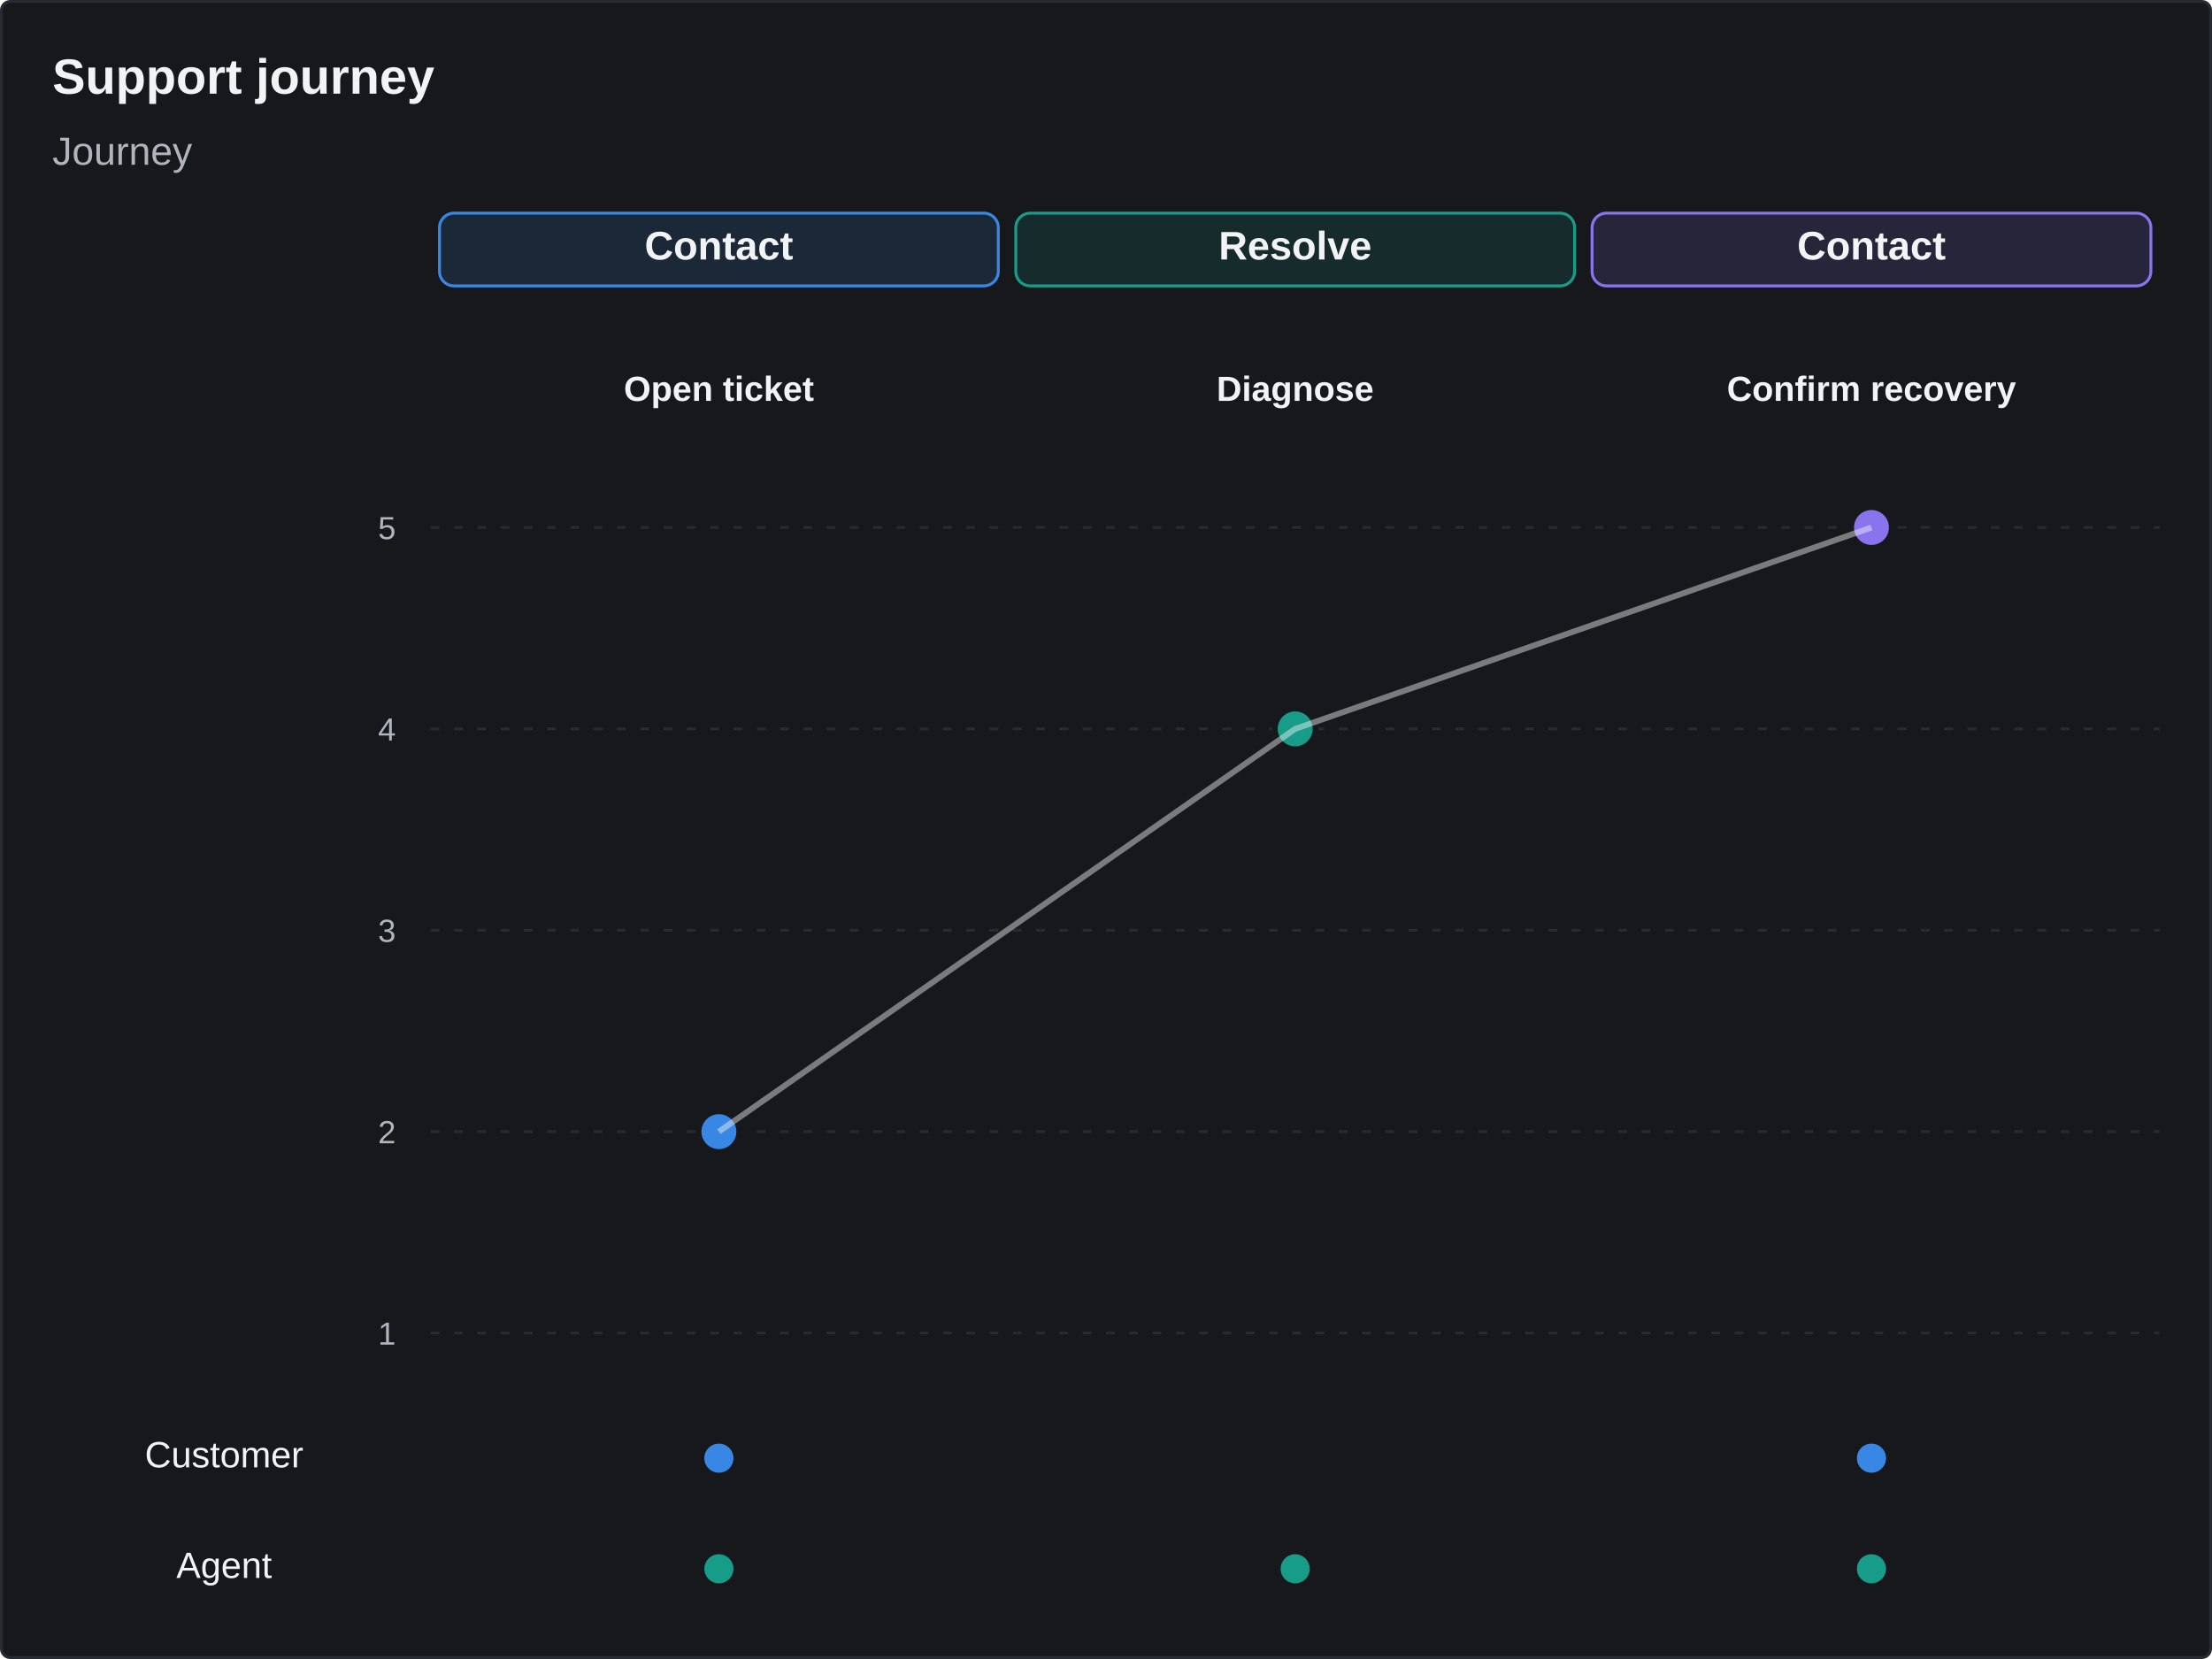
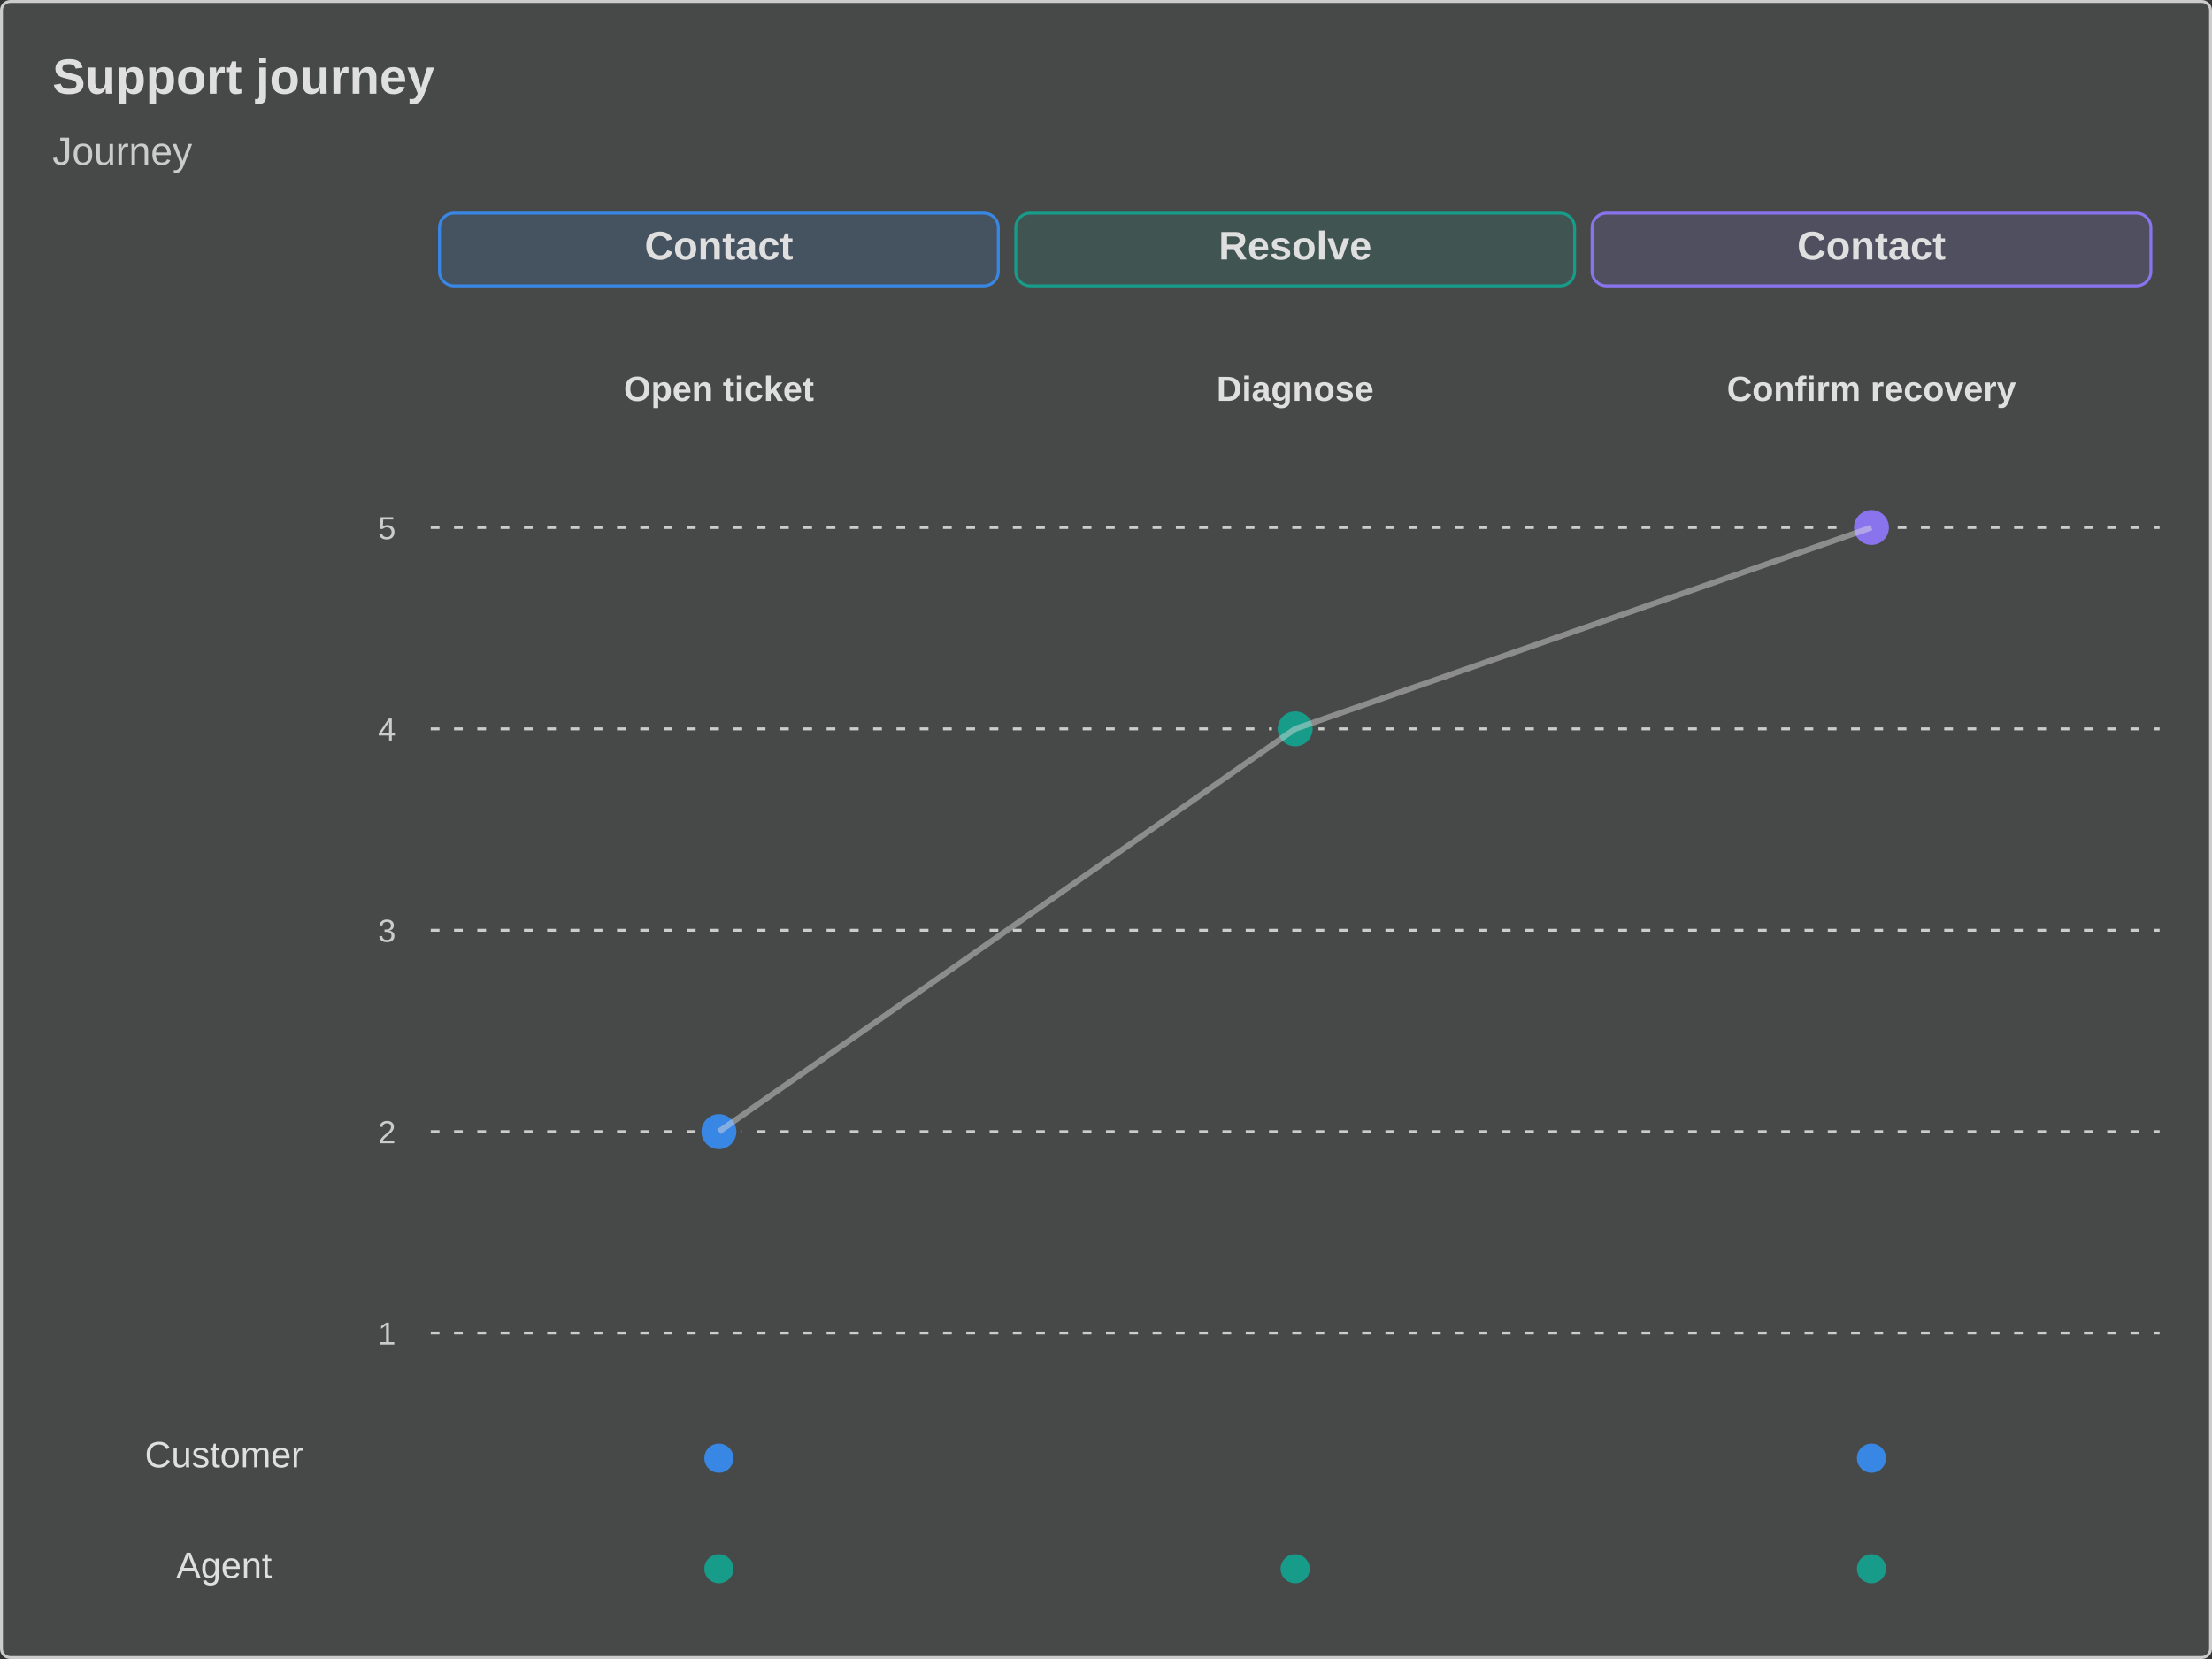
- <svg xmlns="http://www.w3.org/2000/svg" id="cfx-visual-89ea2058" width="760" height="570" viewBox="0 0 760 570" role="img" aria-labelledby="cfx-visual-89ea2058-title cfx-visual-89ea2058-desc" preserveAspectRatio="xMidYMid meet" shape-rendering="geometricPrecision" text-rendering="geometricPrecision" data-cfx-look="graphite" style="max-width:100%;height:auto;display:block" data-cfx-label-layout="measured" data-cfx-label-count="15" data-cfx-label-dropped="0">
+ <svg xmlns="http://www.w3.org/2000/svg" id="cfx-visual-74ad857d" width="760" height="570" viewBox="0 0 760 570" role="img" aria-labelledby="cfx-visual-74ad857d-title cfx-visual-74ad857d-desc" preserveAspectRatio="xMidYMid meet" shape-rendering="geometricPrecision" text-rendering="geometricPrecision" data-cfx-look="graphite" style="max-width:100%;height:auto;display:block" data-cfx-label-layout="measured" data-cfx-label-count="15" data-cfx-label-dropped="0">
  <defs>
-     <style>#cfx-visual-89ea2058 .cfx-guide-stroke,#cfx-visual-89ea2058 .cfx-premium-stroke{vector-effect:non-scaling-stroke;shape-rendering:geometricPrecision}#cfx-visual-89ea2058 text{text-rendering:geometricPrecision;-webkit-font-smoothing:antialiased}</style>
-     <clipPath id="cfx-visual-89ea2058-visualCardClip">
+     <style>#cfx-visual-74ad857d .cfx-guide-stroke,#cfx-visual-74ad857d .cfx-premium-stroke{vector-effect:non-scaling-stroke;shape-rendering:geometricPrecision}#cfx-visual-74ad857d text{text-rendering:geometricPrecision;-webkit-font-smoothing:antialiased}</style>
+     <clipPath id="cfx-visual-74ad857d-visualCardClip">
      <rect x="0" y="0" width="760" height="570" rx="3" />
    </clipPath>
  </defs>
-   <rect data-cfx-role="visual-card" class="cfx-guide-stroke" x="0.5" y="0.5" width="759" height="569" rx="3" fill="#16181C" stroke="#272A30" />
-   <text data-cfx-role="visual-title" x="18" y="32.187" fill="#F2F3F5" font-family="Calibri, Carlito, Segoe UI, Arial, system-ui, sans-serif" font-size="17" font-weight="700" data-cfx-label-original="Support journey" data-cfx-label-status="placed" data-cfx-label-x="18" data-cfx-label-y="16" data-cfx-label-width="114.542" data-cfx-label-height="20.752">Support journey</text>
-   <text data-cfx-role="visual-subtitle" x="18" y="56.606" fill="#B0B4BC" font-family="Calibri, Carlito, Segoe UI, Arial, system-ui, sans-serif" font-size="13.5" data-cfx-label-original="Journey" data-cfx-label-status="placed" data-cfx-label-x="18" data-cfx-label-y="43.752" data-cfx-label-width="43.058" data-cfx-label-height="16.479">Journey</text>
-   <line x1="148" x2="742" y1="458" y2="458" stroke="#272A30" stroke-dasharray="3 5" />
-   <text data-cfx-role="journey-score-tick" x="136" y="462" text-anchor="end" fill="#B0B4BC" font-family="Calibri, Carlito, Segoe UI, Arial, system-ui, sans-serif" font-size="11" font-weight="400" data-cfx-label-original="1" data-cfx-label-status="placed" data-cfx-label-x="130.425" data-cfx-label-y="451.526" data-cfx-label-width="5.575" data-cfx-label-height="13.428">1</text>
-   <line x1="148" x2="742" y1="388.808" y2="388.808" stroke="#272A30" stroke-dasharray="3 5" />
-   <text data-cfx-role="journey-score-tick" x="136" y="392.808" text-anchor="end" fill="#B0B4BC" font-family="Calibri, Carlito, Segoe UI, Arial, system-ui, sans-serif" font-size="11" font-weight="400" data-cfx-label-original="2" data-cfx-label-status="placed" data-cfx-label-x="130.425" data-cfx-label-y="382.334" data-cfx-label-width="5.575" data-cfx-label-height="13.428">2</text>
-   <line x1="148" x2="742" y1="319.616" y2="319.616" stroke="#272A30" stroke-dasharray="3 5" />
-   <text data-cfx-role="journey-score-tick" x="136" y="323.616" text-anchor="end" fill="#B0B4BC" font-family="Calibri, Carlito, Segoe UI, Arial, system-ui, sans-serif" font-size="11" font-weight="400" data-cfx-label-original="3" data-cfx-label-status="placed" data-cfx-label-x="130.425" data-cfx-label-y="313.142" data-cfx-label-width="5.575" data-cfx-label-height="13.428">3</text>
-   <line x1="148" x2="742" y1="250.424" y2="250.424" stroke="#272A30" stroke-dasharray="3 5" />
-   <text data-cfx-role="journey-score-tick" x="136" y="254.424" text-anchor="end" fill="#B0B4BC" font-family="Calibri, Carlito, Segoe UI, Arial, system-ui, sans-serif" font-size="11" font-weight="400" data-cfx-label-original="4" data-cfx-label-status="placed" data-cfx-label-x="130.425" data-cfx-label-y="243.95" data-cfx-label-width="5.575" data-cfx-label-height="13.428">4</text>
-   <line x1="148" x2="742" y1="181.231" y2="181.231" stroke="#272A30" stroke-dasharray="3 5" />
-   <text data-cfx-role="journey-score-tick" x="136" y="185.231" text-anchor="end" fill="#B0B4BC" font-family="Calibri, Carlito, Segoe UI, Arial, system-ui, sans-serif" font-size="11" font-weight="400" data-cfx-label-original="5" data-cfx-label-status="placed" data-cfx-label-x="130.425" data-cfx-label-y="174.757" data-cfx-label-width="5.575" data-cfx-label-height="13.428">5</text>
+   <rect data-cfx-role="visual-background" width="100%" height="100%" fill="#333333" />
+   <rect data-cfx-role="visual-card" class="cfx-guide-stroke" x="0.5" y="0.5" width="759" height="569" rx="3" fill="#474949" stroke="#CCCCCC" />
+   <text data-cfx-role="visual-title" x="18" y="32.187" fill="#E0DFDF" font-family="Calibri, Carlito, Segoe UI, Arial, system-ui, sans-serif" font-size="17" font-weight="700" data-cfx-label-original="Support journey" data-cfx-label-status="placed" data-cfx-label-x="18" data-cfx-label-y="16" data-cfx-label-width="114.542" data-cfx-label-height="20.752">Support journey</text>
+   <text data-cfx-role="visual-subtitle" x="18" y="56.606" fill="#CCCCCC" font-family="Calibri, Carlito, Segoe UI, Arial, system-ui, sans-serif" font-size="13.5" data-cfx-label-original="Journey" data-cfx-label-status="placed" data-cfx-label-x="18" data-cfx-label-y="43.752" data-cfx-label-width="43.058" data-cfx-label-height="16.479">Journey</text>
+   <line x1="148" x2="742" y1="458" y2="458" stroke="#CCCCCC" stroke-dasharray="3 5" />
+   <text data-cfx-role="journey-score-tick" x="136" y="462" text-anchor="end" fill="#CCCCCC" font-family="Calibri, Carlito, Segoe UI, Arial, system-ui, sans-serif" font-size="11" font-weight="400" data-cfx-label-original="1" data-cfx-label-status="placed" data-cfx-label-x="130.425" data-cfx-label-y="451.526" data-cfx-label-width="5.575" data-cfx-label-height="13.428">1</text>
+   <line x1="148" x2="742" y1="388.808" y2="388.808" stroke="#CCCCCC" stroke-dasharray="3 5" />
+   <text data-cfx-role="journey-score-tick" x="136" y="392.808" text-anchor="end" fill="#CCCCCC" font-family="Calibri, Carlito, Segoe UI, Arial, system-ui, sans-serif" font-size="11" font-weight="400" data-cfx-label-original="2" data-cfx-label-status="placed" data-cfx-label-x="130.425" data-cfx-label-y="382.334" data-cfx-label-width="5.575" data-cfx-label-height="13.428">2</text>
+   <line x1="148" x2="742" y1="319.616" y2="319.616" stroke="#CCCCCC" stroke-dasharray="3 5" />
+   <text data-cfx-role="journey-score-tick" x="136" y="323.616" text-anchor="end" fill="#CCCCCC" font-family="Calibri, Carlito, Segoe UI, Arial, system-ui, sans-serif" font-size="11" font-weight="400" data-cfx-label-original="3" data-cfx-label-status="placed" data-cfx-label-x="130.425" data-cfx-label-y="313.142" data-cfx-label-width="5.575" data-cfx-label-height="13.428">3</text>
+   <line x1="148" x2="742" y1="250.424" y2="250.424" stroke="#CCCCCC" stroke-dasharray="3 5" />
+   <text data-cfx-role="journey-score-tick" x="136" y="254.424" text-anchor="end" fill="#CCCCCC" font-family="Calibri, Carlito, Segoe UI, Arial, system-ui, sans-serif" font-size="11" font-weight="400" data-cfx-label-original="4" data-cfx-label-status="placed" data-cfx-label-x="130.425" data-cfx-label-y="243.95" data-cfx-label-width="5.575" data-cfx-label-height="13.428">4</text>
+   <line x1="148" x2="742" y1="181.231" y2="181.231" stroke="#CCCCCC" stroke-dasharray="3 5" />
+   <text data-cfx-role="journey-score-tick" x="136" y="185.231" text-anchor="end" fill="#CCCCCC" font-family="Calibri, Carlito, Segoe UI, Arial, system-ui, sans-serif" font-size="11" font-weight="400" data-cfx-label-original="5" data-cfx-label-status="placed" data-cfx-label-x="130.425" data-cfx-label-y="174.757" data-cfx-label-width="5.575" data-cfx-label-height="13.428">5</text>
  <g data-cfx-role="journey-task" data-task-id="task-0" data-section-id="section-0" data-score="2">
    <rect x="151" y="73.231" width="192" height="25" rx="5" fill="rgba(57,135,229,0.141)" stroke="#3987E5" />
    <g data-cfx-role="journey-section">
-       <text x="247" y="89.163" text-anchor="middle" fill="#F2F3F5" font-family="Calibri, Carlito, Segoe UI, Arial, system-ui, sans-serif" font-size="13.714" font-weight="700" data-cfx-label-original="Contact" data-cfx-label-status="placed" data-cfx-label-x="225.127" data-cfx-label-y="76.105" data-cfx-label-width="43.747" data-cfx-label-height="16.741">Contact</text>
+       <text x="247" y="89.163" text-anchor="middle" fill="#E0DFDF" font-family="Calibri, Carlito, Segoe UI, Arial, system-ui, sans-serif" font-size="13.714" font-weight="700" data-cfx-label-original="Contact" data-cfx-label-status="placed" data-cfx-label-x="225.127" data-cfx-label-y="76.105" data-cfx-label-width="43.747" data-cfx-label-height="16.741">Contact</text>
    </g>
    <g data-cfx-role="journey-task-label">
-       <text x="247" y="137.734" text-anchor="middle" fill="#F2F3F5" font-family="Calibri, Carlito, Segoe UI, Arial, system-ui, sans-serif" font-size="12" font-weight="600" data-cfx-label-original="Open ticket" data-cfx-label-status="placed" data-cfx-label-x="218.327" data-cfx-label-y="126.308" data-cfx-label-width="57.346" data-cfx-label-height="14.648">Open ticket</text>
+       <text x="247" y="137.734" text-anchor="middle" fill="#E0DFDF" font-family="Calibri, Carlito, Segoe UI, Arial, system-ui, sans-serif" font-size="12" font-weight="600" data-cfx-label-original="Open ticket" data-cfx-label-status="placed" data-cfx-label-x="218.327" data-cfx-label-y="126.308" data-cfx-label-width="57.346" data-cfx-label-height="14.648">Open ticket</text>
    </g>
-     <circle data-cfx-role="journey-score" cx="247" cy="388.808" r="7" fill="#3987E5" stroke="#16181C" stroke-width="2" />
+     <circle data-cfx-role="journey-score" cx="247" cy="388.808" r="7" fill="#3987E5" stroke="#474949" stroke-width="2" />
    <g data-cfx-role="journey-actor-label">
-       <text x="77" y="504.146" text-anchor="middle" fill="#F2F3F5" font-family="Calibri, Carlito, Segoe UI, Arial, system-ui, sans-serif" font-size="12.571" font-weight="500" data-cfx-label-original="Customer" data-cfx-label-status="placed" data-cfx-label-x="52.26" data-cfx-label-y="492.177" data-cfx-label-width="49.48" data-cfx-label-height="15.345">Customer</text>
+       <text x="77" y="504.146" text-anchor="middle" fill="#E0DFDF" font-family="Calibri, Carlito, Segoe UI, Arial, system-ui, sans-serif" font-size="12.571" font-weight="500" data-cfx-label-original="Customer" data-cfx-label-status="placed" data-cfx-label-x="52.26" data-cfx-label-y="492.177" data-cfx-label-width="49.48" data-cfx-label-height="15.345">Customer</text>
    </g>
    <circle data-cfx-role="journey-actor-membership" data-actor="Customer" cx="247" cy="501" r="5" fill="#3987E5" />
    <g data-cfx-role="journey-actor-label">
-       <text x="77" y="542.146" text-anchor="middle" fill="#F2F3F5" font-family="Calibri, Carlito, Segoe UI, Arial, system-ui, sans-serif" font-size="12.571" font-weight="500" data-cfx-label-original="Agent" data-cfx-label-status="placed" data-cfx-label-x="61.98" data-cfx-label-y="530.177" data-cfx-label-width="30.04" data-cfx-label-height="15.345">Agent</text>
+       <text x="77" y="542.146" text-anchor="middle" fill="#E0DFDF" font-family="Calibri, Carlito, Segoe UI, Arial, system-ui, sans-serif" font-size="12.571" font-weight="500" data-cfx-label-original="Agent" data-cfx-label-status="placed" data-cfx-label-x="61.98" data-cfx-label-y="530.177" data-cfx-label-width="30.04" data-cfx-label-height="15.345">Agent</text>
    </g>
    <circle data-cfx-role="journey-actor-membership" data-actor="Agent" cx="247" cy="539" r="5" fill="#179C89" />
  </g>
  <g data-cfx-role="journey-task" data-task-id="task-1" data-section-id="section-1" data-score="4">
    <rect x="349" y="73.231" width="192" height="25" rx="5" fill="rgba(23,156,137,0.141)" stroke="#179C89" />
    <g data-cfx-role="journey-section">
-       <text x="445" y="89.163" text-anchor="middle" fill="#F2F3F5" font-family="Calibri, Carlito, Segoe UI, Arial, system-ui, sans-serif" font-size="13.714" font-weight="700" data-cfx-label-original="Resolve" data-cfx-label-status="placed" data-cfx-label-x="423.05" data-cfx-label-y="76.105" data-cfx-label-width="43.901" data-cfx-label-height="16.741">Resolve</text>
+       <text x="445" y="89.163" text-anchor="middle" fill="#E0DFDF" font-family="Calibri, Carlito, Segoe UI, Arial, system-ui, sans-serif" font-size="13.714" font-weight="700" data-cfx-label-original="Resolve" data-cfx-label-status="placed" data-cfx-label-x="423.05" data-cfx-label-y="76.105" data-cfx-label-width="43.901" data-cfx-label-height="16.741">Resolve</text>
    </g>
    <g data-cfx-role="journey-task-label">
-       <text x="445" y="137.734" text-anchor="middle" fill="#F2F3F5" font-family="Calibri, Carlito, Segoe UI, Arial, system-ui, sans-serif" font-size="12" font-weight="600" data-cfx-label-original="Diagnose" data-cfx-label-status="placed" data-cfx-label-x="422.078" data-cfx-label-y="126.308" data-cfx-label-width="45.844" data-cfx-label-height="14.648">Diagnose</text>
+       <text x="445" y="137.734" text-anchor="middle" fill="#E0DFDF" font-family="Calibri, Carlito, Segoe UI, Arial, system-ui, sans-serif" font-size="12" font-weight="600" data-cfx-label-original="Diagnose" data-cfx-label-status="placed" data-cfx-label-x="422.078" data-cfx-label-y="126.308" data-cfx-label-width="45.844" data-cfx-label-height="14.648">Diagnose</text>
    </g>
-     <circle data-cfx-role="journey-score" cx="445" cy="250.424" r="7" fill="#179C89" stroke="#16181C" stroke-width="2" />
+     <circle data-cfx-role="journey-score" cx="445" cy="250.424" r="7" fill="#179C89" stroke="#474949" stroke-width="2" />
    <circle data-cfx-role="journey-actor-membership" data-actor="Agent" cx="445" cy="539" r="5" fill="#179C89" />
  </g>
  <g data-cfx-role="journey-task" data-task-id="task-2" data-section-id="section-2" data-score="5">
    <rect x="547" y="73.231" width="192" height="25" rx="5" fill="rgba(138,116,238,0.141)" stroke="#8A74EE" />
    <g data-cfx-role="journey-section">
-       <text x="643" y="89.163" text-anchor="middle" fill="#F2F3F5" font-family="Calibri, Carlito, Segoe UI, Arial, system-ui, sans-serif" font-size="13.714" font-weight="700" data-cfx-label-original="Contact" data-cfx-label-status="placed" data-cfx-label-x="621.127" data-cfx-label-y="76.105" data-cfx-label-width="43.747" data-cfx-label-height="16.741">Contact</text>
+       <text x="643" y="89.163" text-anchor="middle" fill="#E0DFDF" font-family="Calibri, Carlito, Segoe UI, Arial, system-ui, sans-serif" font-size="13.714" font-weight="700" data-cfx-label-original="Contact" data-cfx-label-status="placed" data-cfx-label-x="621.127" data-cfx-label-y="76.105" data-cfx-label-width="43.747" data-cfx-label-height="16.741">Contact</text>
    </g>
    <g data-cfx-role="journey-task-label">
-       <text x="643" y="137.734" text-anchor="middle" fill="#F2F3F5" font-family="Calibri, Carlito, Segoe UI, Arial, system-ui, sans-serif" font-size="12" font-weight="600" data-cfx-label-original="Confirm recovery" data-cfx-label-status="placed" data-cfx-label-x="600.136" data-cfx-label-y="126.308" data-cfx-label-width="85.729" data-cfx-label-height="14.648">Confirm recovery</text>
+       <text x="643" y="137.734" text-anchor="middle" fill="#E0DFDF" font-family="Calibri, Carlito, Segoe UI, Arial, system-ui, sans-serif" font-size="12" font-weight="600" data-cfx-label-original="Confirm recovery" data-cfx-label-status="placed" data-cfx-label-x="600.136" data-cfx-label-y="126.308" data-cfx-label-width="85.729" data-cfx-label-height="14.648">Confirm recovery</text>
    </g>
-     <circle data-cfx-role="journey-score" cx="643" cy="181.231" r="7" fill="#8A74EE" stroke="#16181C" stroke-width="2" />
+     <circle data-cfx-role="journey-score" cx="643" cy="181.231" r="7" fill="#8A74EE" stroke="#474949" stroke-width="2" />
    <circle data-cfx-role="journey-actor-membership" data-actor="Customer" cx="643" cy="501" r="5" fill="#3987E5" />
    <circle data-cfx-role="journey-actor-membership" data-actor="Agent" cx="643" cy="539" r="5" fill="#179C89" />
  </g>
-   <path data-cfx-role="journey-score-path" d="M247 388.808 L445 250.424 L643 181.231" fill="none" stroke="rgba(242,243,245,0.451)" stroke-width="2" />
+   <path data-cfx-role="journey-score-path" d="M247 388.808 L445 250.424 L643 181.231" fill="none" stroke="rgba(224,223,223,0.451)" stroke-width="2" />
</svg>
